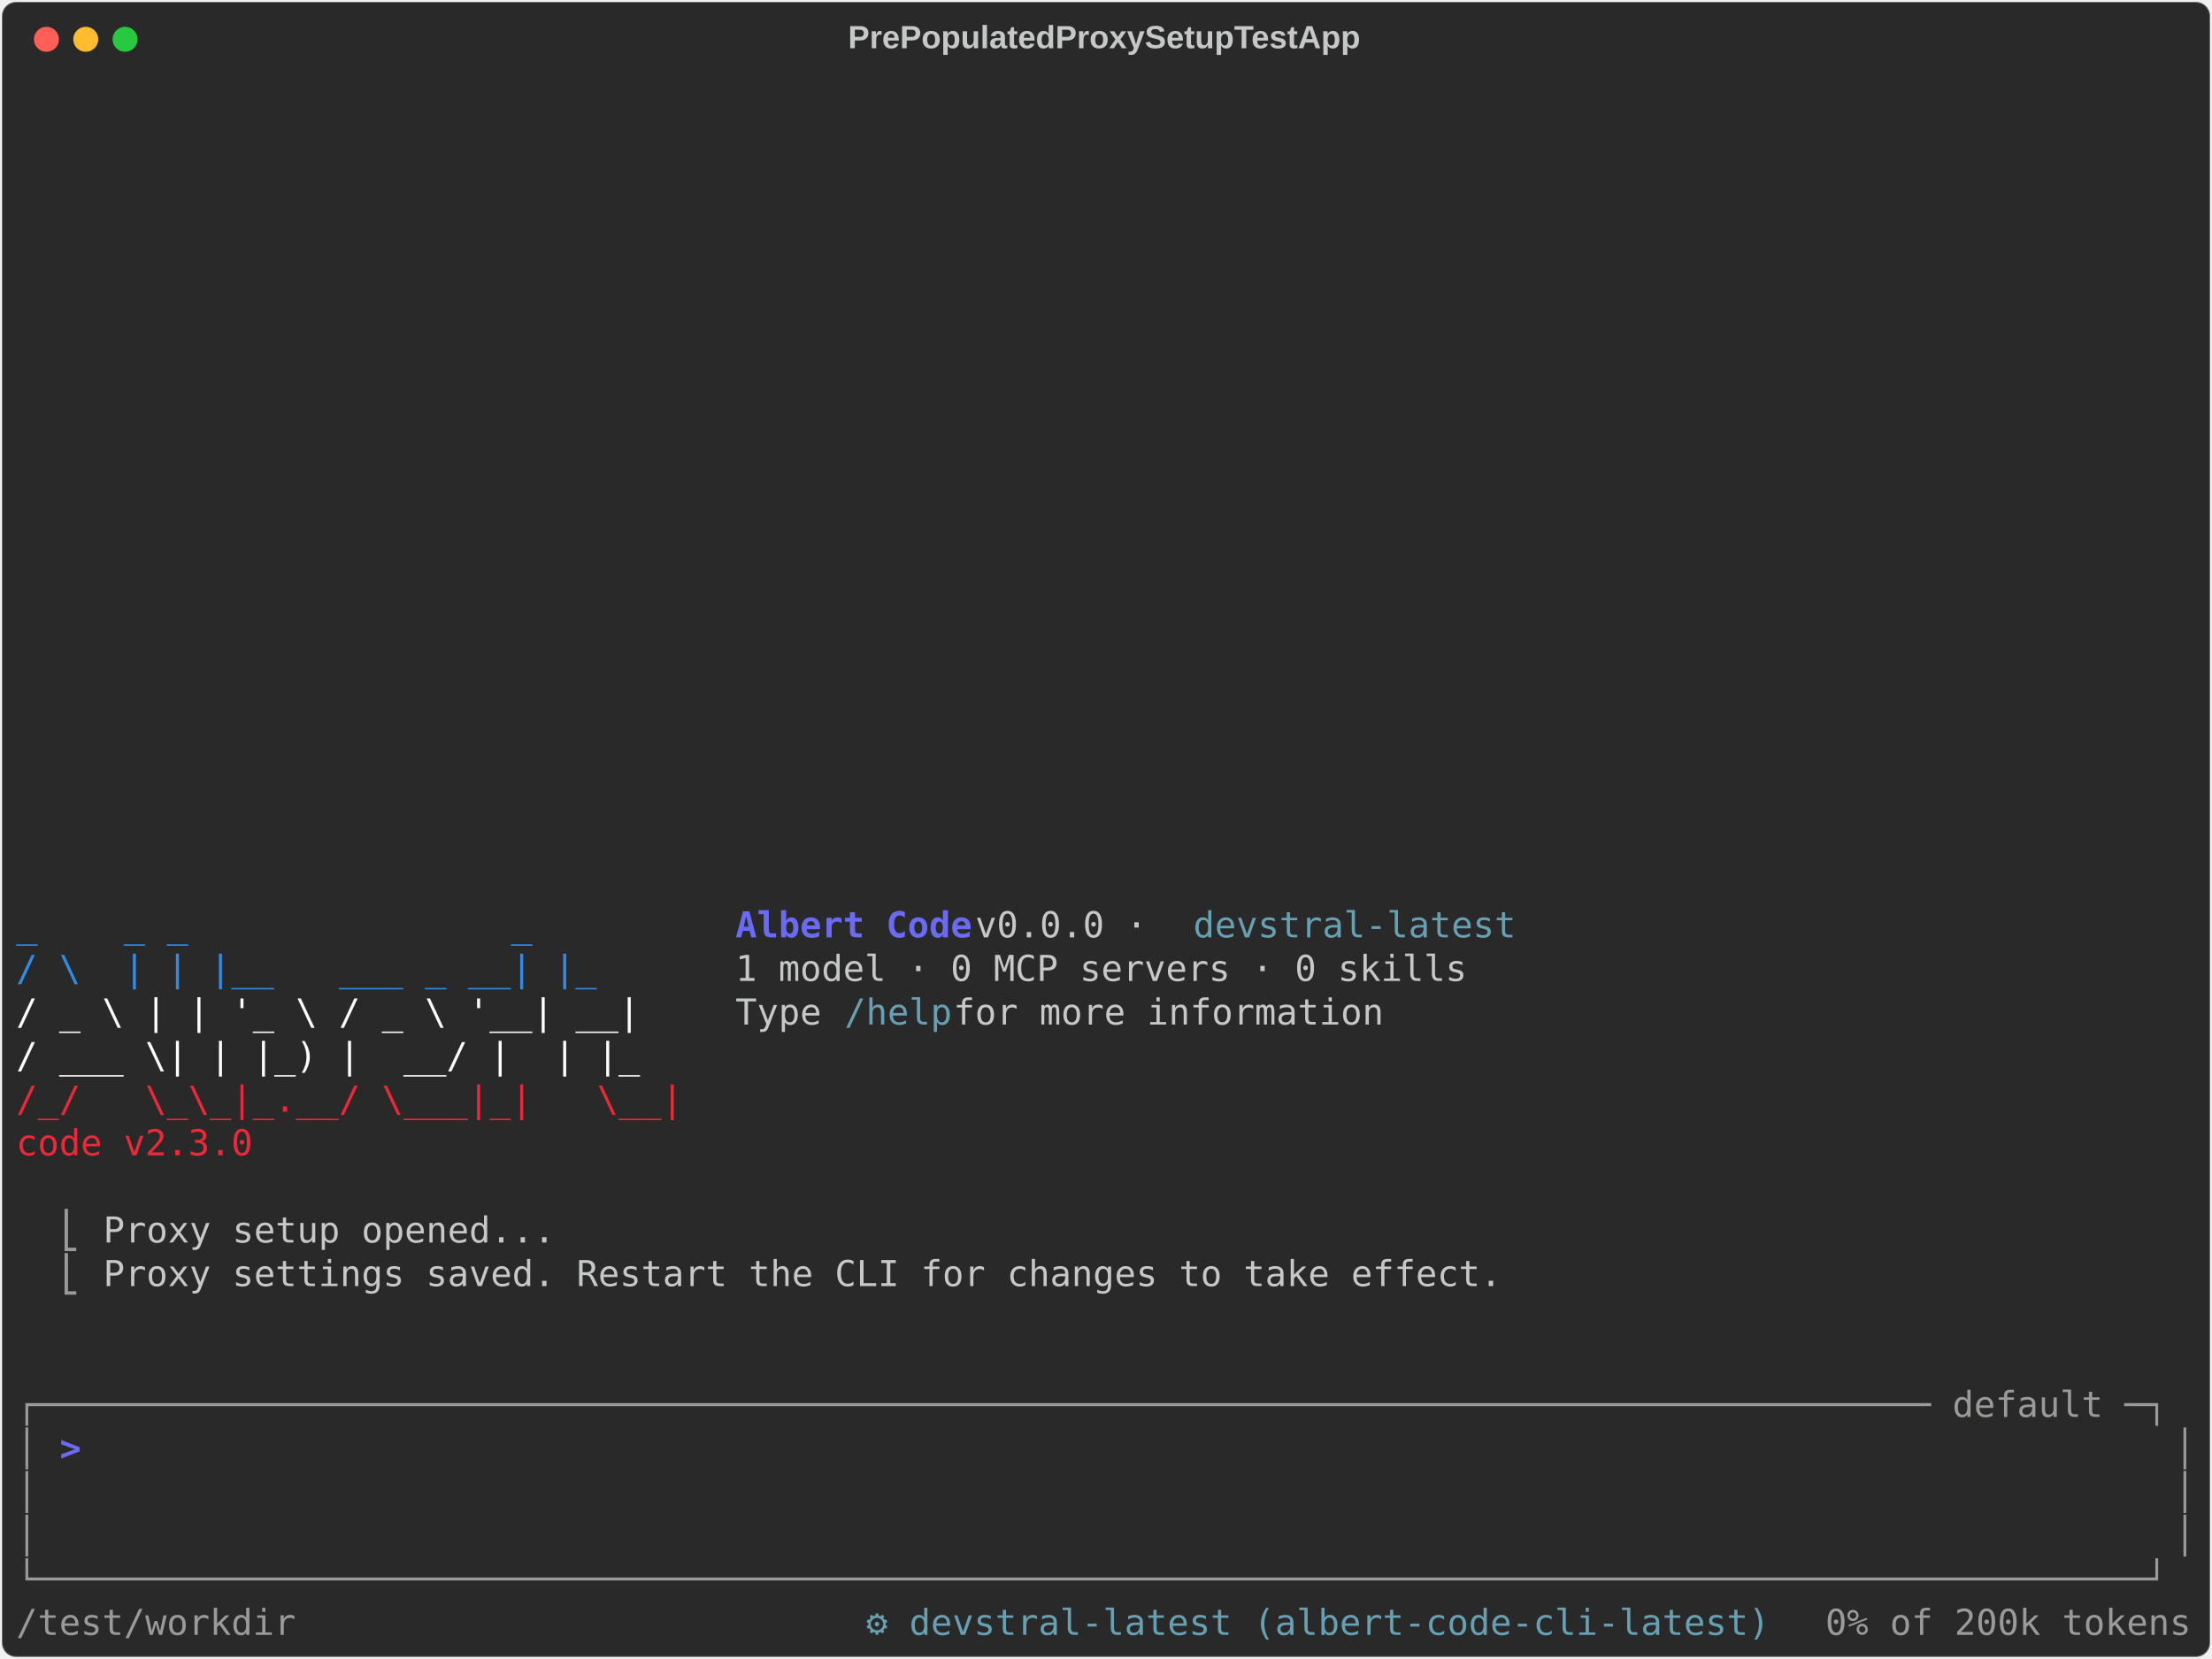
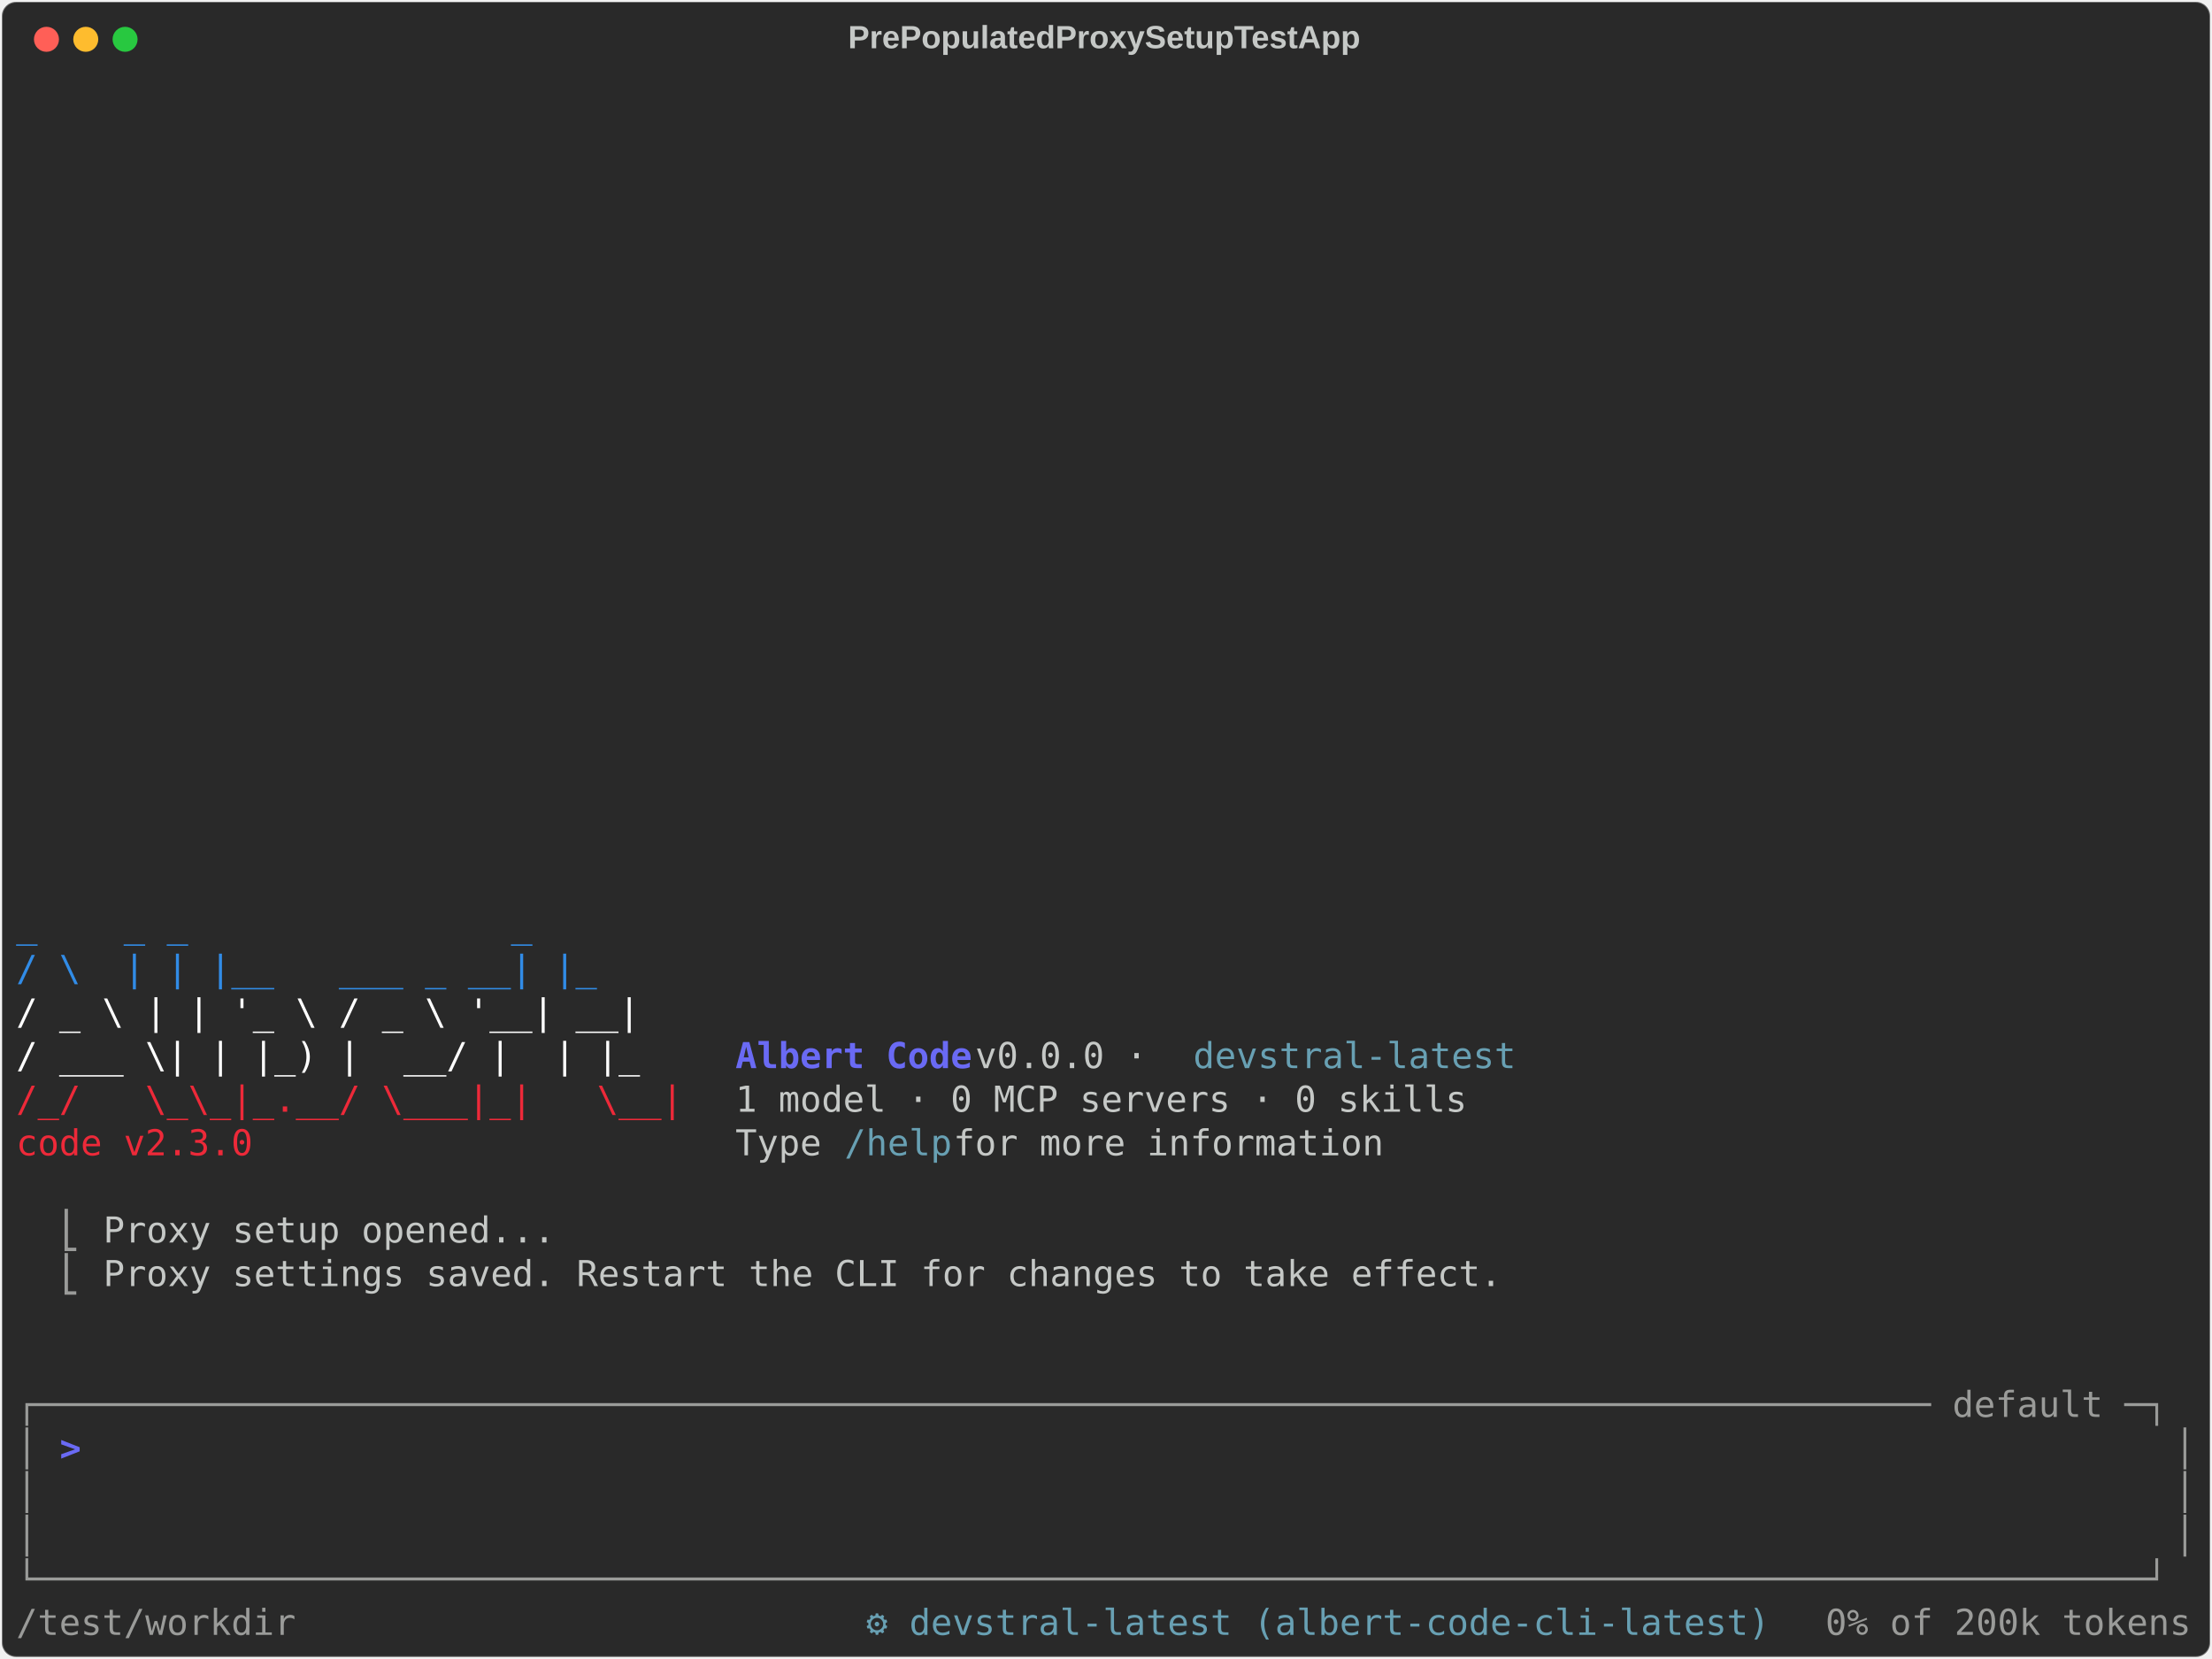
<svg xmlns="http://www.w3.org/2000/svg" class="rich-terminal" viewBox="0 0 1238 928.4">
  <style>

    @font-face {
        font-family: "Fira Code";
        src: local("FiraCode-Regular"),
                url("https://cdnjs.cloudflare.com/ajax/libs/firacode/6.2.0/woff2/FiraCode-Regular.woff2") format("woff2"),
                url("https://cdnjs.cloudflare.com/ajax/libs/firacode/6.2.0/woff/FiraCode-Regular.woff") format("woff");
        font-style: normal;
        font-weight: 400;
    }
    @font-face {
        font-family: "Fira Code";
        src: local("FiraCode-Bold"),
                url("https://cdnjs.cloudflare.com/ajax/libs/firacode/6.2.0/woff2/FiraCode-Bold.woff2") format("woff2"),
                url("https://cdnjs.cloudflare.com/ajax/libs/firacode/6.2.0/woff/FiraCode-Bold.woff") format("woff");
        font-style: bold;
        font-weight: 700;
    }

    .terminal-matrix {
        font-family: Fira Code, monospace;
        font-size: 20px;
        line-height: 24.4px;
        font-variant-east-asian: full-width;
    }

    .terminal-title {
        font-size: 18px;
        font-weight: bold;
        font-family: arial;
    }

    .terminal-r1 { fill: #c5c8c6 }
.terminal-r2 { fill: #318ce7 }
- .terminal-r3 { fill: #6a6af4;font-weight: bold }
- .terminal-r4 { fill: #68a0b3 }
- .terminal-r5 { fill: #ffffff }
+ .terminal-r3 { fill: #ffffff }
+ .terminal-r4 { fill: #6a6af4;font-weight: bold }
+ .terminal-r5 { fill: #68a0b3 }
.terminal-r6 { fill: #ed2939 }
.terminal-r7 { fill: #9a9b99 }
    </style>
  <defs>
    <clipPath id="terminal-clip-terminal">
      <rect x="0" y="0" width="1219.0" height="877.4" />
    </clipPath>
    <clipPath id="terminal-line-0">
      <rect x="0" y="1.5" width="1220" height="24.65" />
    </clipPath>
    <clipPath id="terminal-line-1">
      <rect x="0" y="25.9" width="1220" height="24.65" />
    </clipPath>
    <clipPath id="terminal-line-2">
      <rect x="0" y="50.3" width="1220" height="24.65" />
    </clipPath>
    <clipPath id="terminal-line-3">
      <rect x="0" y="74.7" width="1220" height="24.65" />
    </clipPath>
    <clipPath id="terminal-line-4">
      <rect x="0" y="99.1" width="1220" height="24.65" />
    </clipPath>
    <clipPath id="terminal-line-5">
      <rect x="0" y="123.5" width="1220" height="24.65" />
    </clipPath>
    <clipPath id="terminal-line-6">
      <rect x="0" y="147.9" width="1220" height="24.65" />
    </clipPath>
    <clipPath id="terminal-line-7">
      <rect x="0" y="172.3" width="1220" height="24.65" />
    </clipPath>
    <clipPath id="terminal-line-8">
      <rect x="0" y="196.7" width="1220" height="24.65" />
    </clipPath>
    <clipPath id="terminal-line-9">
      <rect x="0" y="221.1" width="1220" height="24.65" />
    </clipPath>
    <clipPath id="terminal-line-10">
      <rect x="0" y="245.5" width="1220" height="24.65" />
    </clipPath>
    <clipPath id="terminal-line-11">
      <rect x="0" y="269.9" width="1220" height="24.65" />
    </clipPath>
    <clipPath id="terminal-line-12">
      <rect x="0" y="294.3" width="1220" height="24.65" />
    </clipPath>
    <clipPath id="terminal-line-13">
      <rect x="0" y="318.7" width="1220" height="24.65" />
    </clipPath>
    <clipPath id="terminal-line-14">
      <rect x="0" y="343.1" width="1220" height="24.65" />
    </clipPath>
    <clipPath id="terminal-line-15">
      <rect x="0" y="367.5" width="1220" height="24.65" />
    </clipPath>
    <clipPath id="terminal-line-16">
      <rect x="0" y="391.9" width="1220" height="24.65" />
    </clipPath>
    <clipPath id="terminal-line-17">
      <rect x="0" y="416.3" width="1220" height="24.65" />
    </clipPath>
    <clipPath id="terminal-line-18">
      <rect x="0" y="440.7" width="1220" height="24.65" />
    </clipPath>
    <clipPath id="terminal-line-19">
      <rect x="0" y="465.1" width="1220" height="24.65" />
    </clipPath>
    <clipPath id="terminal-line-20">
      <rect x="0" y="489.5" width="1220" height="24.65" />
    </clipPath>
    <clipPath id="terminal-line-21">
      <rect x="0" y="513.9" width="1220" height="24.65" />
    </clipPath>
    <clipPath id="terminal-line-22">
      <rect x="0" y="538.3" width="1220" height="24.65" />
    </clipPath>
    <clipPath id="terminal-line-23">
      <rect x="0" y="562.7" width="1220" height="24.65" />
    </clipPath>
    <clipPath id="terminal-line-24">
      <rect x="0" y="587.1" width="1220" height="24.65" />
    </clipPath>
    <clipPath id="terminal-line-25">
      <rect x="0" y="611.5" width="1220" height="24.65" />
    </clipPath>
    <clipPath id="terminal-line-26">
      <rect x="0" y="635.9" width="1220" height="24.65" />
    </clipPath>
    <clipPath id="terminal-line-27">
      <rect x="0" y="660.3" width="1220" height="24.65" />
    </clipPath>
    <clipPath id="terminal-line-28">
      <rect x="0" y="684.7" width="1220" height="24.65" />
    </clipPath>
    <clipPath id="terminal-line-29">
      <rect x="0" y="709.1" width="1220" height="24.65" />
    </clipPath>
    <clipPath id="terminal-line-30">
      <rect x="0" y="733.5" width="1220" height="24.65" />
    </clipPath>
    <clipPath id="terminal-line-31">
      <rect x="0" y="757.9" width="1220" height="24.65" />
    </clipPath>
    <clipPath id="terminal-line-32">
      <rect x="0" y="782.3" width="1220" height="24.65" />
    </clipPath>
    <clipPath id="terminal-line-33">
      <rect x="0" y="806.7" width="1220" height="24.65" />
    </clipPath>
    <clipPath id="terminal-line-34">
      <rect x="0" y="831.1" width="1220" height="24.65" />
    </clipPath>
  </defs>
  <rect fill="#292929" stroke="rgba(255,255,255,0.35)" stroke-width="1" x="1" y="1" width="1236" height="926.4" rx="8" />
  <text class="terminal-title" fill="#c5c8c6" text-anchor="middle" x="618" y="27">PrePopulatedProxySetupTestApp</text>
  <g transform="translate(26,22)">
    <circle cx="0" cy="0" r="7" fill="#ff5f57" />
    <circle cx="22" cy="0" r="7" fill="#febc2e" />
    <circle cx="44" cy="0" r="7" fill="#28c840" />
  </g>
  <g transform="translate(9, 41)" clip-path="url(#terminal-clip-terminal)">
    <g class="terminal-matrix">
      <text class="terminal-r1" x="1220" y="20" textLength="12.2" clip-path="url(#terminal-line-0)">
</text>
      <text class="terminal-r1" x="1220" y="44.4" textLength="12.2" clip-path="url(#terminal-line-1)">
</text>
      <text class="terminal-r1" x="1220" y="68.8" textLength="12.2" clip-path="url(#terminal-line-2)">
</text>
      <text class="terminal-r1" x="1220" y="93.2" textLength="12.2" clip-path="url(#terminal-line-3)">
</text>
      <text class="terminal-r1" x="1220" y="117.6" textLength="12.2" clip-path="url(#terminal-line-4)">
</text>
      <text class="terminal-r1" x="1220" y="142" textLength="12.2" clip-path="url(#terminal-line-5)">
</text>
      <text class="terminal-r1" x="1220" y="166.4" textLength="12.2" clip-path="url(#terminal-line-6)">
</text>
      <text class="terminal-r1" x="1220" y="190.8" textLength="12.2" clip-path="url(#terminal-line-7)">
</text>
      <text class="terminal-r1" x="1220" y="215.2" textLength="12.2" clip-path="url(#terminal-line-8)">
</text>
      <text class="terminal-r1" x="1220" y="239.6" textLength="12.2" clip-path="url(#terminal-line-9)">
</text>
      <text class="terminal-r1" x="1220" y="264" textLength="12.2" clip-path="url(#terminal-line-10)">
</text>
      <text class="terminal-r1" x="1220" y="288.4" textLength="12.2" clip-path="url(#terminal-line-11)">
</text>
      <text class="terminal-r1" x="1220" y="312.8" textLength="12.2" clip-path="url(#terminal-line-12)">
</text>
      <text class="terminal-r1" x="1220" y="337.2" textLength="12.2" clip-path="url(#terminal-line-13)">
</text>
      <text class="terminal-r1" x="1220" y="361.6" textLength="12.2" clip-path="url(#terminal-line-14)">
</text>
      <text class="terminal-r1" x="1220" y="386" textLength="12.2" clip-path="url(#terminal-line-15)">
</text>
      <text class="terminal-r1" x="1220" y="410.4" textLength="12.2" clip-path="url(#terminal-line-16)">
</text>
      <text class="terminal-r1" x="1220" y="434.8" textLength="12.2" clip-path="url(#terminal-line-17)">
</text>
      <text class="terminal-r1" x="1220" y="459.2" textLength="12.2" clip-path="url(#terminal-line-18)">
</text>
      <text class="terminal-r2" x="0" y="483.6" textLength="378.2" clip-path="url(#terminal-line-19)">    _    _ _               _   </text>
-       <text class="terminal-r3" x="402.6" y="483.6" textLength="134.2" clip-path="url(#terminal-line-19)">Albert Code</text>
-       <text class="terminal-r1" x="536.8" y="483.6" textLength="122" clip-path="url(#terminal-line-19)"> v0.0.0 · </text>
-       <text class="terminal-r4" x="658.8" y="483.6" textLength="183" clip-path="url(#terminal-line-19)">devstral-latest</text>
      <text class="terminal-r1" x="1220" y="483.6" textLength="12.2" clip-path="url(#terminal-line-19)">
</text>
      <text class="terminal-r2" x="0" y="508" textLength="378.2" clip-path="url(#terminal-line-20)">   / \  | | |__   ___ _ __| |_ </text>
-       <text class="terminal-r1" x="402.6" y="508" textLength="414.8" clip-path="url(#terminal-line-20)">1 model · 0 MCP servers · 0 skills</text>
      <text class="terminal-r1" x="1220" y="508" textLength="12.2" clip-path="url(#terminal-line-20)">
</text>
-       <text class="terminal-r5" x="0" y="532.4" textLength="378.2" clip-path="url(#terminal-line-21)">  / _ \ | | '_ \ / _ \ '__| __|</text>
-       <text class="terminal-r1" x="402.6" y="532.4" textLength="61" clip-path="url(#terminal-line-21)">Type </text>
-       <text class="terminal-r4" x="463.6" y="532.4" textLength="61" clip-path="url(#terminal-line-21)">/help</text>
-       <text class="terminal-r1" x="524.6" y="532.4" textLength="256.2" clip-path="url(#terminal-line-21)"> for more information</text>
+       <text class="terminal-r3" x="0" y="532.4" textLength="378.2" clip-path="url(#terminal-line-21)">  / _ \ | | '_ \ / _ \ '__| __|</text>
      <text class="terminal-r1" x="1220" y="532.4" textLength="12.2" clip-path="url(#terminal-line-21)">
</text>
-       <text class="terminal-r5" x="0" y="556.8" textLength="378.2" clip-path="url(#terminal-line-22)"> / ___ \| | |_) |  __/ |  | |_ </text>
+       <text class="terminal-r3" x="0" y="556.8" textLength="378.2" clip-path="url(#terminal-line-22)"> / ___ \| | |_) |  __/ |  | |_ </text>
+       <text class="terminal-r4" x="402.6" y="556.8" textLength="134.2" clip-path="url(#terminal-line-22)">Albert Code</text>
+       <text class="terminal-r1" x="536.8" y="556.8" textLength="122" clip-path="url(#terminal-line-22)"> v0.0.0 · </text>
+       <text class="terminal-r5" x="658.8" y="556.8" textLength="183" clip-path="url(#terminal-line-22)">devstral-latest</text>
      <text class="terminal-r1" x="1220" y="556.8" textLength="12.2" clip-path="url(#terminal-line-22)">
</text>
      <text class="terminal-r6" x="0" y="581.2" textLength="378.2" clip-path="url(#terminal-line-23)">/_/   \_\_|_.__/ \___|_|   \__|</text>
+       <text class="terminal-r1" x="402.6" y="581.2" textLength="414.8" clip-path="url(#terminal-line-23)">1 model · 0 MCP servers · 0 skills</text>
      <text class="terminal-r1" x="1220" y="581.2" textLength="12.2" clip-path="url(#terminal-line-23)">
</text>
      <text class="terminal-r6" x="0" y="605.6" textLength="353.8" clip-path="url(#terminal-line-24)">                  code v2.3.0</text>
+       <text class="terminal-r1" x="402.6" y="605.6" textLength="61" clip-path="url(#terminal-line-24)">Type </text>
+       <text class="terminal-r5" x="463.6" y="605.6" textLength="61" clip-path="url(#terminal-line-24)">/help</text>
+       <text class="terminal-r1" x="524.6" y="605.6" textLength="256.2" clip-path="url(#terminal-line-24)"> for more information</text>
      <text class="terminal-r1" x="1220" y="605.6" textLength="12.2" clip-path="url(#terminal-line-24)">
</text>
      <text class="terminal-r1" x="1220" y="630" textLength="12.2" clip-path="url(#terminal-line-25)">
</text>
      <text class="terminal-r7" x="24.4" y="654.4" textLength="12.2" clip-path="url(#terminal-line-26)">⎣</text>
      <text class="terminal-r1" x="48.8" y="654.4" textLength="256.2" clip-path="url(#terminal-line-26)">Proxy setup opened...</text>
      <text class="terminal-r1" x="1220" y="654.4" textLength="12.2" clip-path="url(#terminal-line-26)">
</text>
      <text class="terminal-r7" x="24.4" y="678.8" textLength="12.2" clip-path="url(#terminal-line-27)">⎣</text>
      <text class="terminal-r1" x="48.8" y="678.8" textLength="793" clip-path="url(#terminal-line-27)">Proxy settings saved. Restart the CLI for changes to take effect.</text>
      <text class="terminal-r1" x="1220" y="678.8" textLength="12.2" clip-path="url(#terminal-line-27)">
</text>
      <text class="terminal-r1" x="1220" y="703.2" textLength="12.2" clip-path="url(#terminal-line-28)">
</text>
      <text class="terminal-r1" x="1220" y="727.6" textLength="12.2" clip-path="url(#terminal-line-29)">
</text>
      <text class="terminal-r7" x="0" y="752" textLength="1220" clip-path="url(#terminal-line-30)">┌──────────────────────────────────────────────────────────────────────────────────────── default ─┐</text>
      <text class="terminal-r1" x="1220" y="752" textLength="12.2" clip-path="url(#terminal-line-30)">
</text>
      <text class="terminal-r7" x="0" y="776.4" textLength="12.2" clip-path="url(#terminal-line-31)">│</text>
-       <text class="terminal-r3" x="24.4" y="776.4" textLength="12.2" clip-path="url(#terminal-line-31)">&gt;</text>
+       <text class="terminal-r4" x="24.4" y="776.4" textLength="12.2" clip-path="url(#terminal-line-31)">&gt;</text>
      <text class="terminal-r7" x="1207.8" y="776.4" textLength="12.2" clip-path="url(#terminal-line-31)">│</text>
      <text class="terminal-r1" x="1220" y="776.4" textLength="12.2" clip-path="url(#terminal-line-31)">
</text>
      <text class="terminal-r7" x="0" y="800.8" textLength="12.2" clip-path="url(#terminal-line-32)">│</text>
      <text class="terminal-r7" x="1207.8" y="800.8" textLength="12.2" clip-path="url(#terminal-line-32)">│</text>
      <text class="terminal-r1" x="1220" y="800.8" textLength="12.2" clip-path="url(#terminal-line-32)">
</text>
      <text class="terminal-r7" x="0" y="825.2" textLength="12.2" clip-path="url(#terminal-line-33)">│</text>
      <text class="terminal-r7" x="1207.8" y="825.2" textLength="12.2" clip-path="url(#terminal-line-33)">│</text>
      <text class="terminal-r1" x="1220" y="825.2" textLength="12.2" clip-path="url(#terminal-line-33)">
</text>
      <text class="terminal-r7" x="0" y="849.6" textLength="1220" clip-path="url(#terminal-line-34)">└──────────────────────────────────────────────────────────────────────────────────────────────────┘</text>
      <text class="terminal-r1" x="1220" y="849.6" textLength="12.2" clip-path="url(#terminal-line-34)">
</text>
      <text class="terminal-r7" x="0" y="874" textLength="158.6" clip-path="url(#terminal-line-35)">/test/workdir</text>
-       <text class="terminal-r4" x="475.8" y="874" textLength="512.4" clip-path="url(#terminal-line-35)">⚙ devstral-latest (albert-code-cli-latest)</text>
+       <text class="terminal-r5" x="475.8" y="874" textLength="512.4" clip-path="url(#terminal-line-35)">⚙ devstral-latest (albert-code-cli-latest)</text>
      <text class="terminal-r7" x="1012.6" y="874" textLength="207.4" clip-path="url(#terminal-line-35)">0% of 200k tokens</text>
    </g>
  </g>
</svg>
